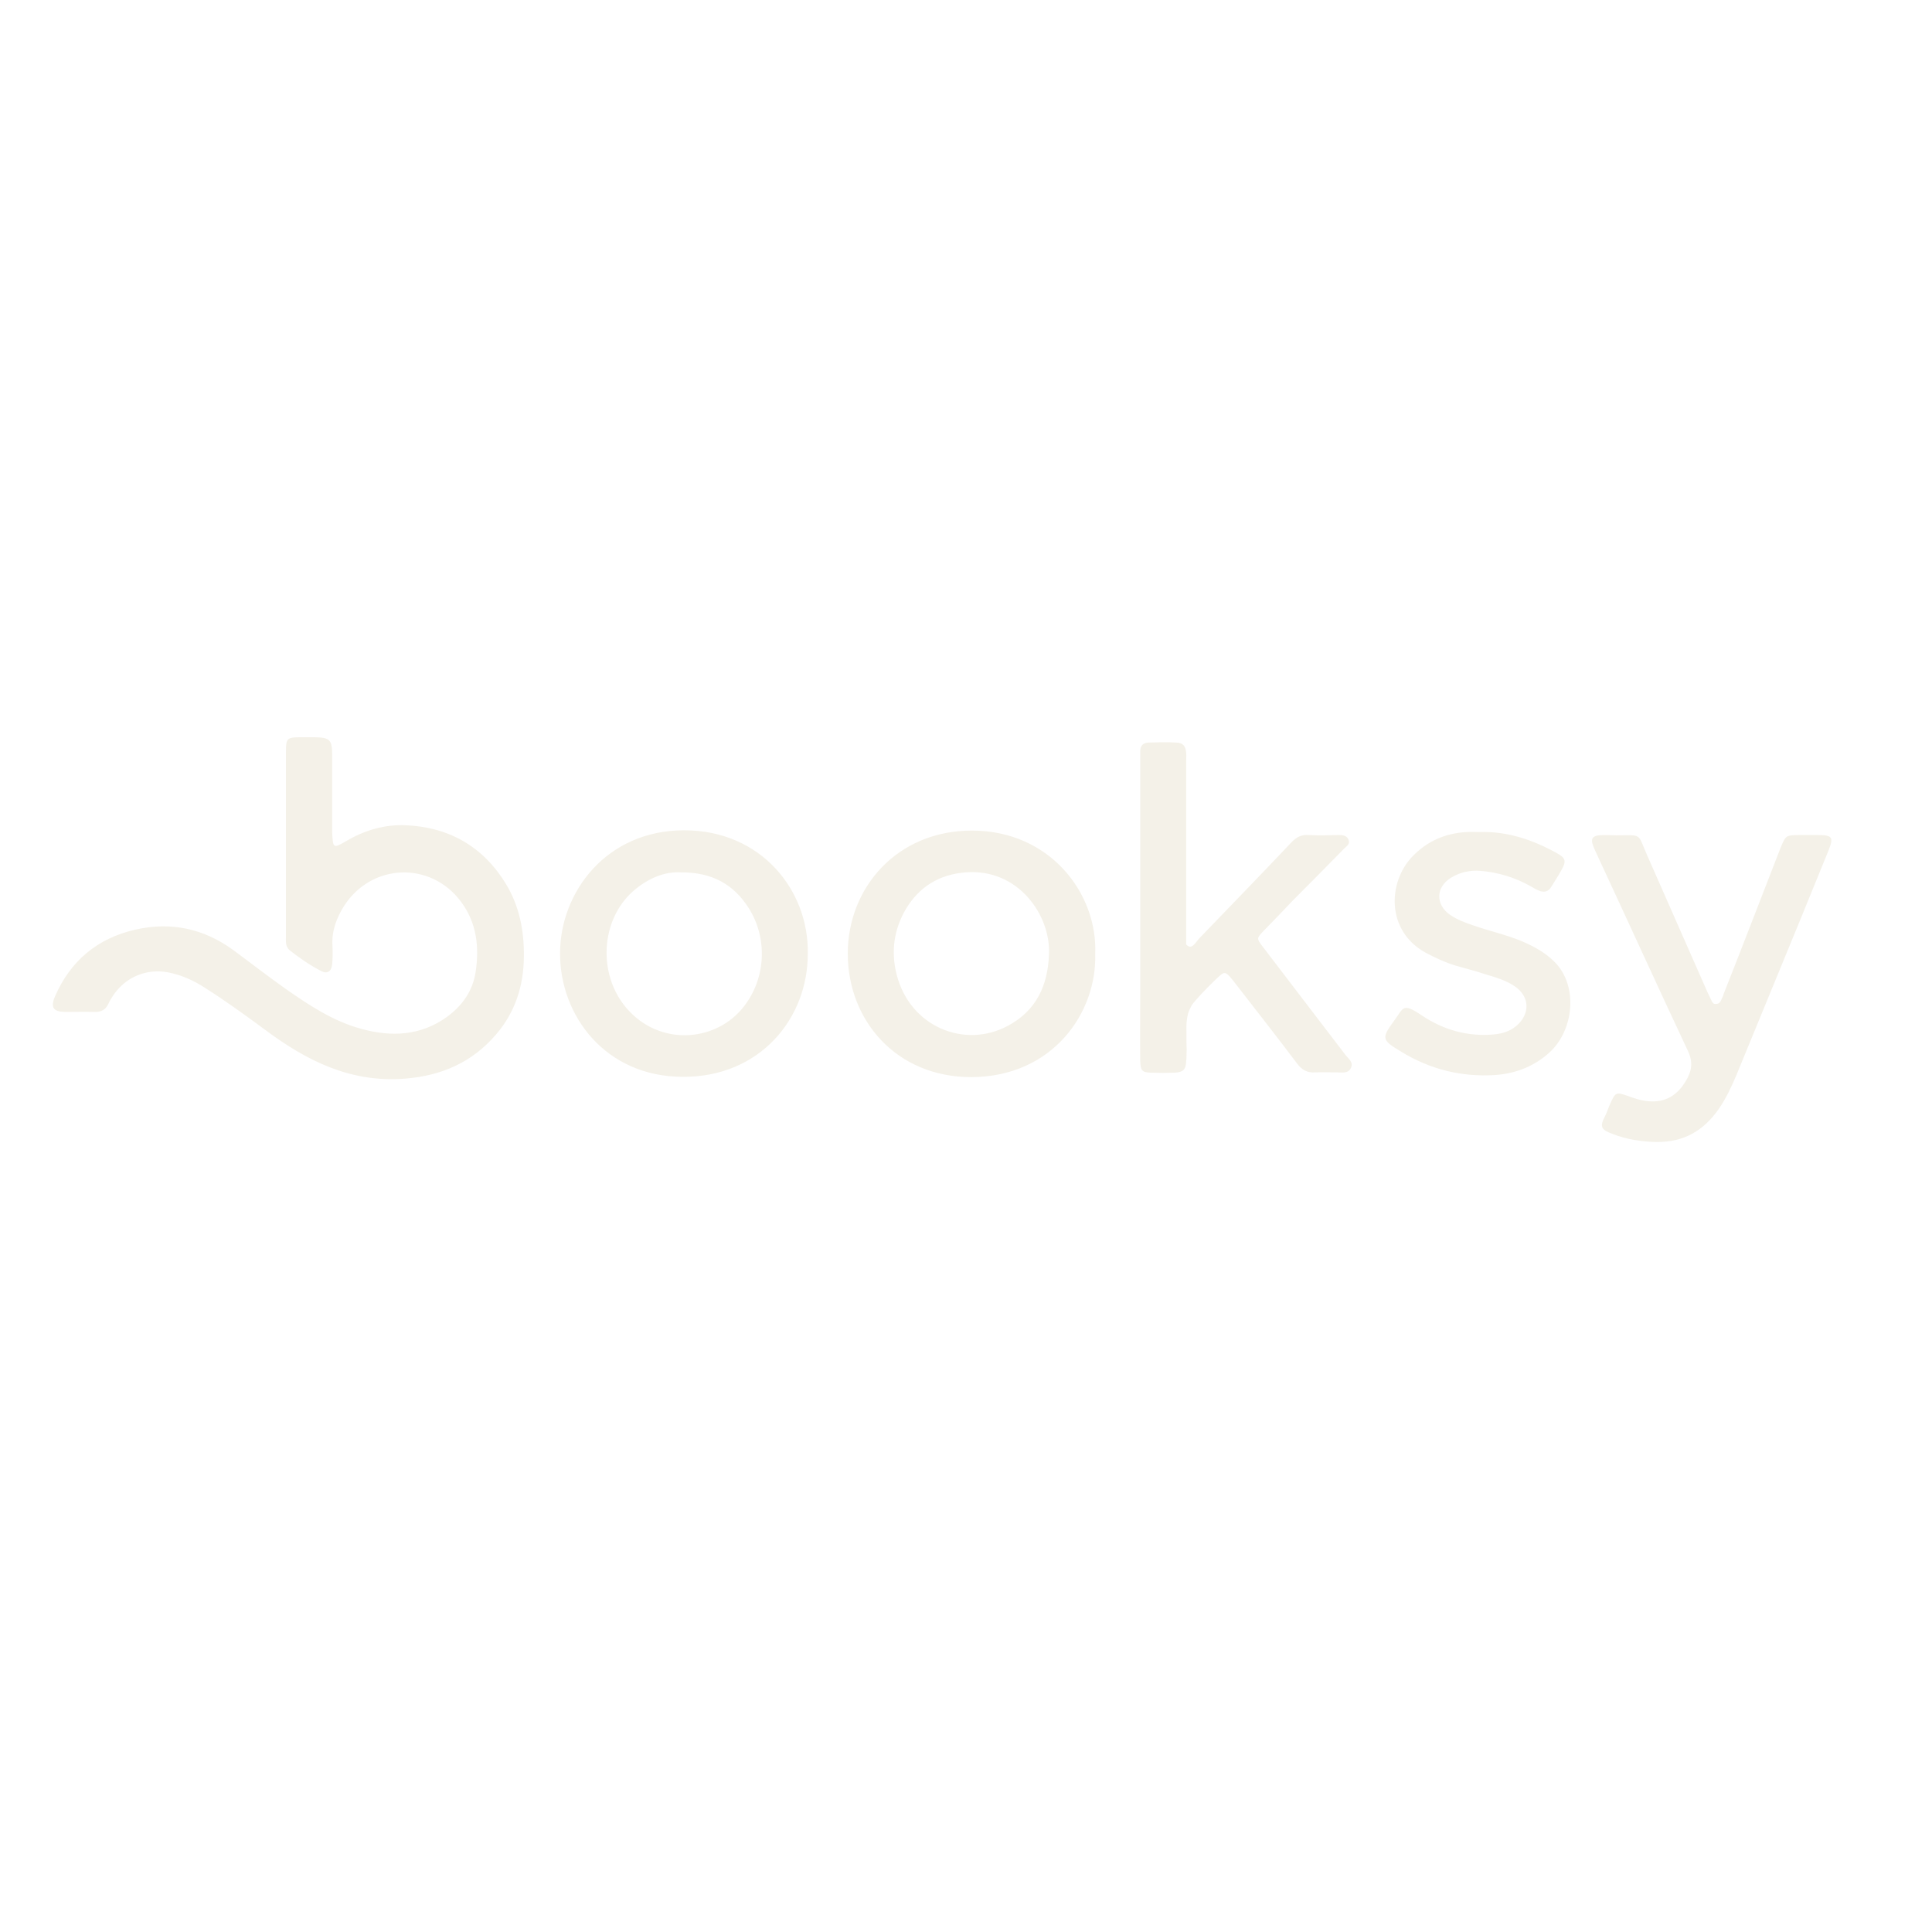
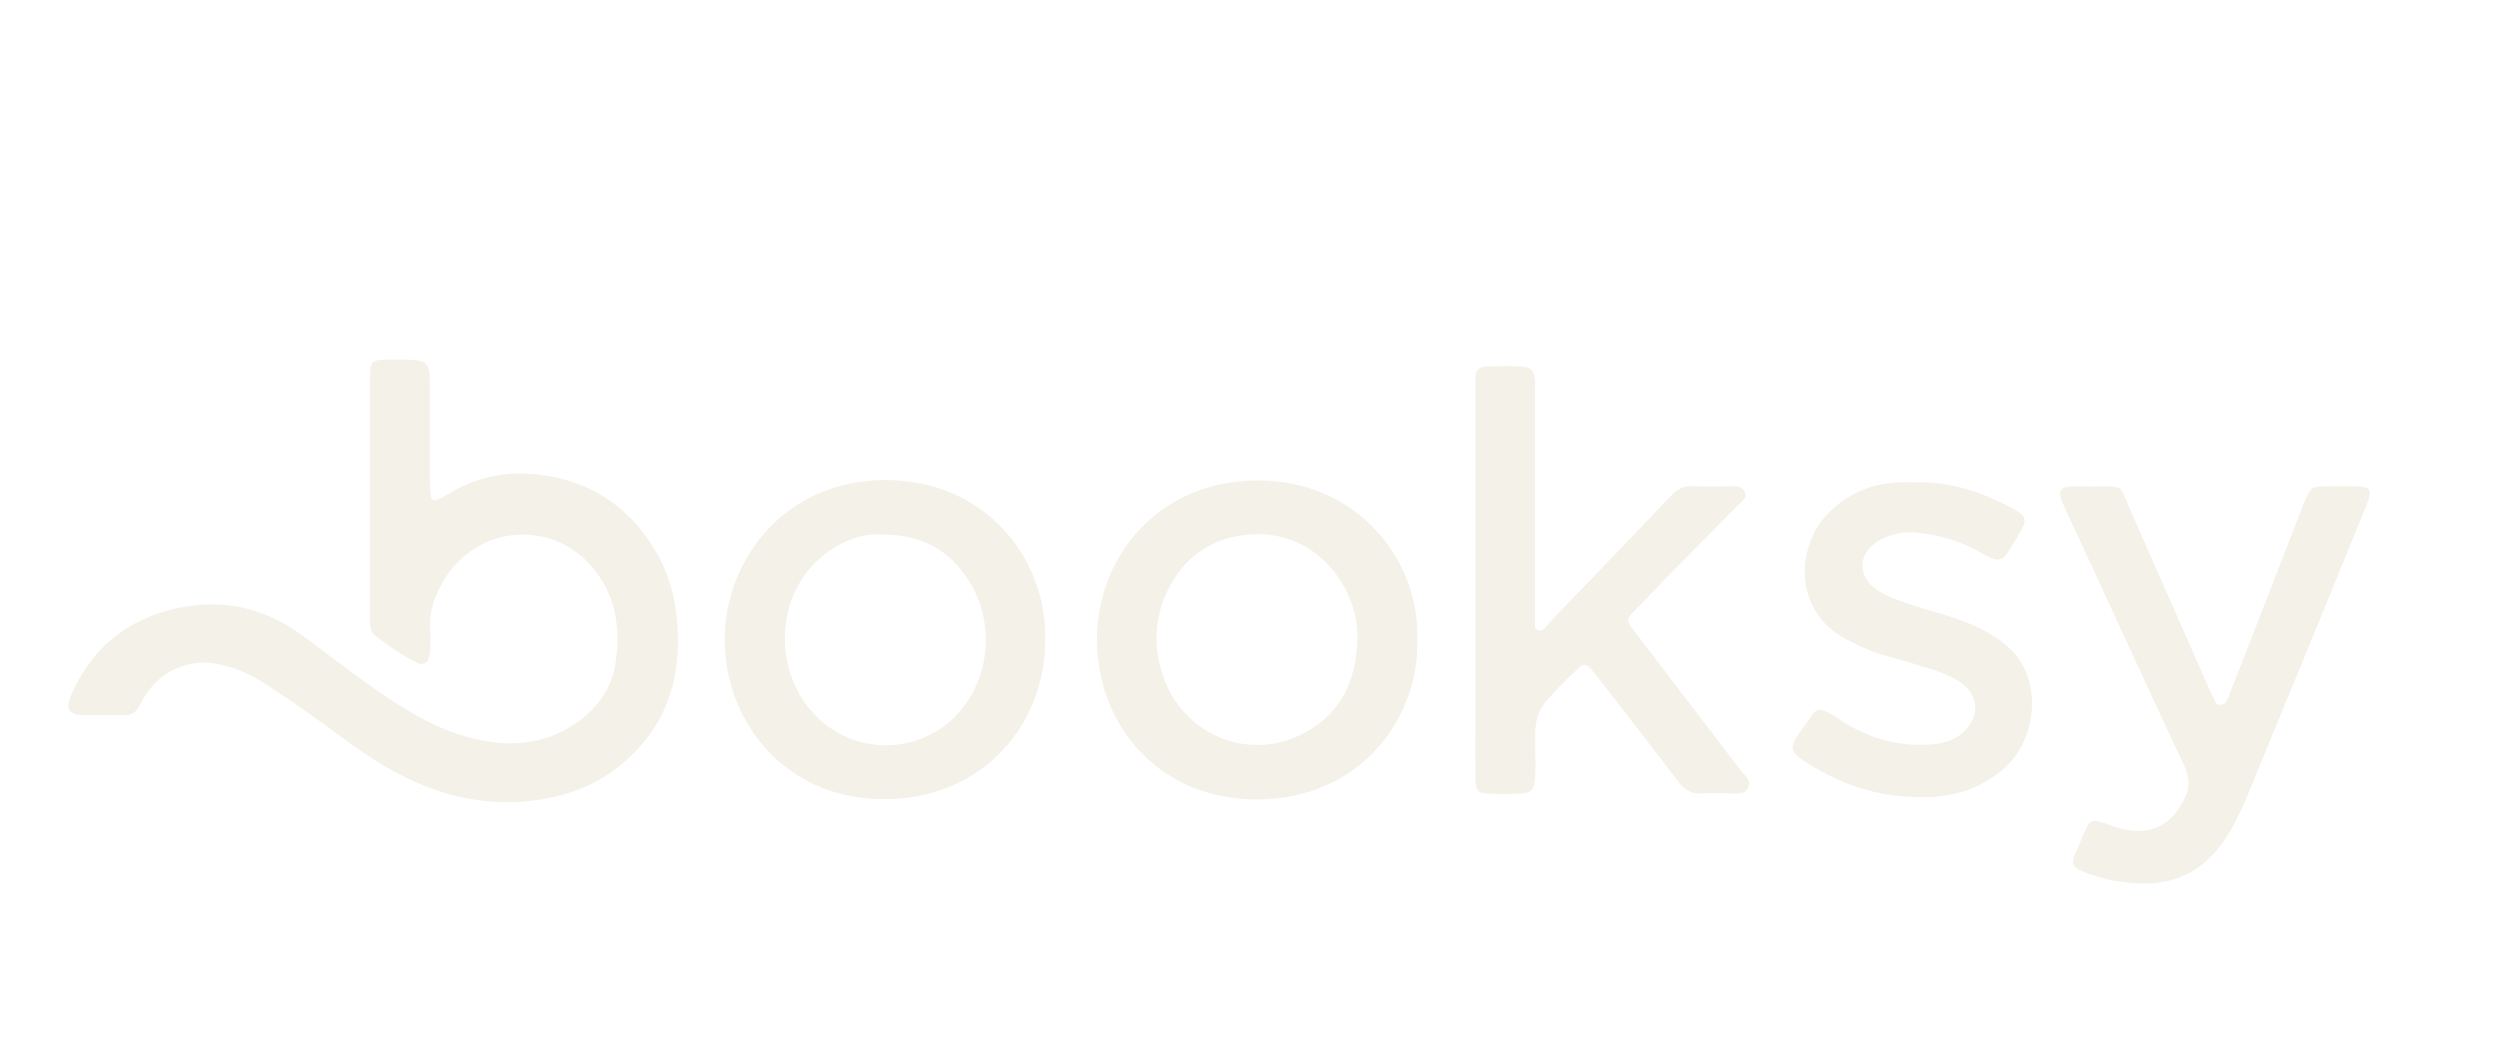
- <svg xmlns="http://www.w3.org/2000/svg" version="1.1" id="layer" x="0px" y="0px" viewBox="0 0 652 652" style="enable-background:new 0 0 652 652;" xml:space="preserve">
+ <svg xmlns="http://www.w3.org/2000/svg" version="1.1" id="layer" x="0px" y="0px" viewBox="0 155 652 275" style="enable-background:new 0 0 652 652;" xml:space="preserve">
  <style type="text/css">
	.st0{fill:#f4f1e8;}
</style>
  <path id="Shape" class="st0" d="M607.3,281.8c2,0,3.9,0,5.9,0c5.3,0,5.7,0.7,3.8,5.4c-3.2,7.8-6.3,15.5-9.5,23.3  c-7.2,17.4-14.3,34.9-21.5,52.3c-1.7,4-3.5,7.9-6,11.5c-5.1,7.3-11.8,11.2-21,11.1c-5.2-0.1-10.2-0.9-15-2.8c-3.1-1.2-4.4-2-2.5-5.6  c0.8-1.5,1.2-3,1.9-4.5c1.8-4,2-4,6.1-2.6c1.8,0.7,3.7,1.3,5.6,1.6c6,0.9,10.5-1.2,13.7-6.5c2.1-3.4,2.7-6.4,0.8-10.4  c-10.2-21.7-20.1-43.5-30.2-65.2c-0.6-1.4-1.3-2.7-1.8-4.1c-0.8-2.1-0.2-3.2,2-3.4c1.9-0.2,3.9,0,5.9,0c8.9,0,7-0.9,10.4,6.8  c6.8,15.4,13.6,30.9,20.4,46.3l1.4,2.9c0,0,0.4,0.9,1,0.9c0.6,0,1.4,0.1,2-1c0.2-0.4,0.5-1.1,0.8-1.7c0.1-0.3,0.1-0.5,0.2-0.7  c6.5-16.4,12.8-32.9,19.2-49.3C602.7,281.8,602.7,281.9,607.3,281.8z M497.2,312.3c5.4,1.9,11,3.1,16.3,5.3  c4.2,1.8,8.1,3.9,11.3,7.2c7.8,8,6.4,22.8-1.9,30.4c-5.2,4.7-11.4,7.1-18.4,7.6c-11.3,0.7-21.8-1.9-31.5-7.8  c-6.8-4.1-6.9-4.5-2.4-10.7c3.1-4.2,2.7-6,9.1-1.7c7.3,4.9,15.4,7.3,24.4,6.5c3.3-0.3,6.2-1.3,8.5-3.7c3.8-4,3.3-9.2-1.2-12.4  c-3.1-2.2-6.8-3.2-10.4-4.3c-3.3-1.1-6.6-1.9-10-2.9c-3.5-1.1-6.7-2.6-9.9-4.3c-13.4-7.4-12.7-23.7-4.6-32.3c5-5.3,11.2-8,18.4-8.4  c1.5-0.1,3,0,4.5,0c9.3-0.3,17.8,2.6,25.8,7c3.3,1.8,3.5,2.8,1.6,6.1c-1,1.8-2.2,3.6-3.3,5.4c-1,1.7-2.5,2-4.3,1.2  c-1-0.4-1.9-1-2.8-1.5c-5.2-2.9-10.8-4.6-16.7-5.1c-3.4-0.3-6.9,0.4-10,2.3c-5.2,3.2-5.3,9-0.4,12.5  C491.8,310.4,494.5,311.4,497.2,312.3z M426.2,314.4c-2.1,2.2-2.1,2.4-0.2,4.9c9.3,12.2,18.6,24.3,27.9,36.5c1,1.4,3,2.6,2,4.6  c-0.9,2-3.1,1.5-4.8,1.5c-2.4,0-4.8-0.1-7.2,0c-2.7,0.2-4.5-0.8-6.1-2.9c-6.4-8.5-13-16.9-19.5-25.3c-5.3-6.8-4.5-6.4-8.6-2.6  c-2.8,2.7-6.2,6.3-7.5,8.1c-0.5,1-1,1.9-1.3,3c-0.7,2.8-0.5,5.8-0.5,5.8v3.8c0.1,1.6,0.1,3.2,0,4.8c0,0.5,0,1-0.1,1.5  c-0.1,2.9-1,3.7-3.8,3.9c-2.7,0.1-5.4,0.1-8.1,0c-3-0.1-3.5-0.7-3.6-3.9c-0.1-7.6,0-15.3,0-22.9c0-9.7,0-19.5,0-29.2  c0-16.3,0-32.6,0-48.9c0-1.2,0-2.4,0-3.6c0-1.9,1-2.8,2.7-2.9c3.2-0.1,6.3-0.2,9.5,0c2.2,0.1,3.1,1.1,3.3,3.4c0.1,1,0,2.1,0,3.1  c0,19.3,0,38.6,0,57.9v3.7c0.2,0.3,0.5,0.5,0.9,0.7c1.4,0.5,2.4-1.5,3.4-2.6c10.4-10.8,20.9-21.6,31.2-32.5c1.7-1.8,3.4-2.7,5.9-2.5  c3.3,0.2,6.6,0.1,10,0c1.4,0,2.8,0.1,3.4,1.6c0.6,1.5-0.7,2.2-1.5,3c-5.8,5.9-11.6,11.8-17.4,17.6  C432.9,307.5,429.6,310.9,426.2,314.4z M286.1,321.8c0-22.2,16.6-41.5,41.9-41.5c26.4,0,42.5,21.3,41.6,41.7  c0.6,19.6-14.2,41.4-41.8,41.5C302.4,363.5,286.1,344.3,286.1,321.8z M354,322.2c0.7-13.2-10.3-29.2-28.1-27.8  c-9,0.7-15.7,4.9-20.2,12.4c-4,6.8-5.1,14.3-3.1,22.1c4.5,17.7,23,25.1,37.5,17.3C349.7,341.1,353.6,332.6,354,322.2z M189,321.8  c0-20.8,15.7-41.6,41.9-41.6c26,0,42.1,20.3,41.7,41.6c0.1,21.8-16.1,41.8-42.3,41.6C204.4,363.3,189,342.9,189,321.8z M250.1,340.8  c8.3-9.5,9.3-23.7,2.6-34.3c-5-7.9-12.2-12.2-23.1-12.1c-5.3-0.3-11,2-16,6.4c-10.9,9.7-12,28-2.1,39.5  C222.5,353,240.7,351.6,250.1,340.8z M117.1,283.7c6.1-3.6,12.9-5.5,19.8-5.2c14.6,0.6,26.2,7.2,33.9,19.9c4.5,7.5,6.1,15.7,6,24.5  c-0.1,9.8-2.9,18.6-9.3,26.1c-8,9.4-18.3,14-30.7,15c-18.3,1.5-33.1-5.9-47.1-16.3c-6.9-5.1-13.8-10.1-21.1-14.7  c-3.2-2-6.6-3.6-10.3-4.5c-8.2-2.2-16.2,1-20.6,8.2c-0.4,0.6-0.8,1.3-1.1,2c-0.9,2-2.4,2.9-4.7,2.8c-3.3-0.1-6.6,0-10,0  c-3.9-0.1-4.9-1.5-3.4-5.1c5.2-12.1,14.4-19.8,27.3-22.7c12-2.7,23-0.3,32.9,6.9c5.8,4.3,11.5,8.7,17.4,12.9  c8,5.6,16.2,11.1,25.8,13.7c10.1,2.8,20,2.4,28.9-4c5.2-3.8,8.7-8.7,9.7-15.1c1.3-8.5,0.4-16.7-5-23.9c-10.2-13.6-30-12.9-39.3,1.4  c-2.6,4.1-4.3,8.5-4,13.5c0.1,2.1,0.1,4.2-0.1,6.3c-0.2,2.4-1.7,3.4-3.7,2.3c-3.7-1.9-7.2-4.3-10.5-6.9c-1.7-1.3-1.4-3.2-1.4-5  c0-10.3,0-20.7,0-31c0-10.3,0-20.7,0-31c0-4.7,0.3-5,5.2-5c1.5,0,3,0,4.5,0c5.1,0.1,5.9,0.8,5.9,6.1c0,6.9,0,13.8,0,20.7  c0,1.8,0,3.6,0,5.4C112.4,286.4,112.4,286.4,117.1,283.7z" />
</svg>
